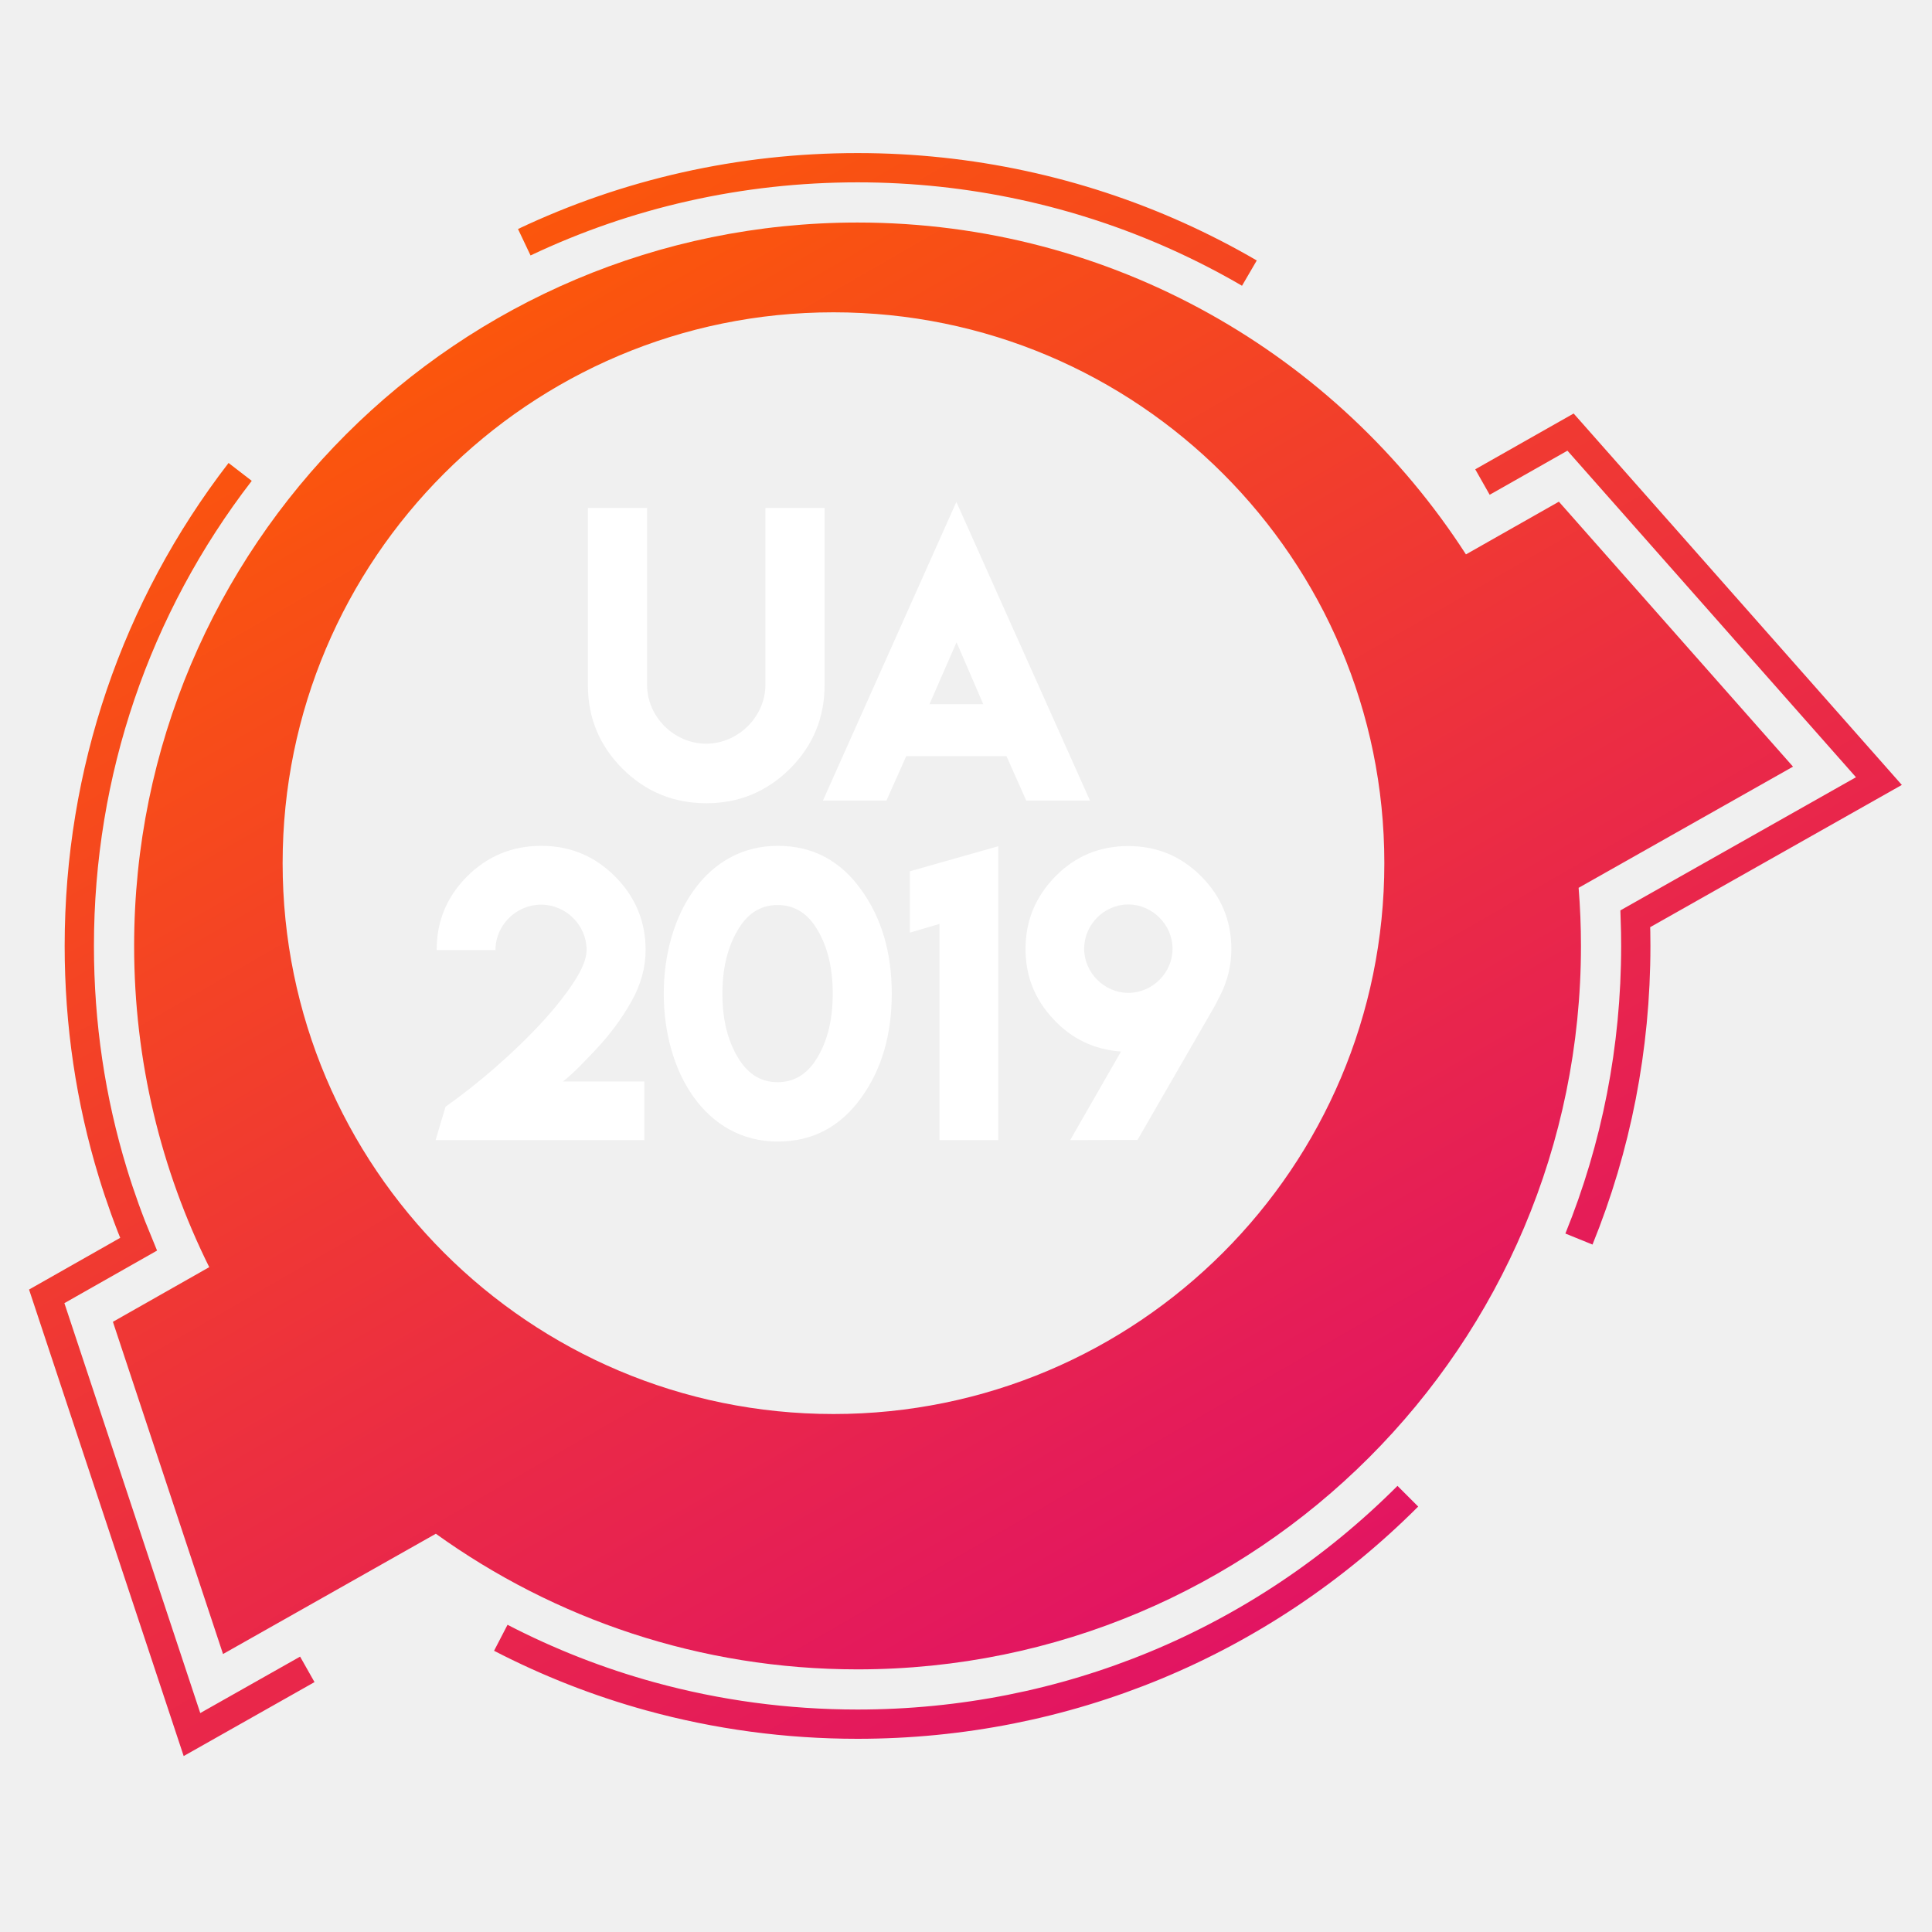
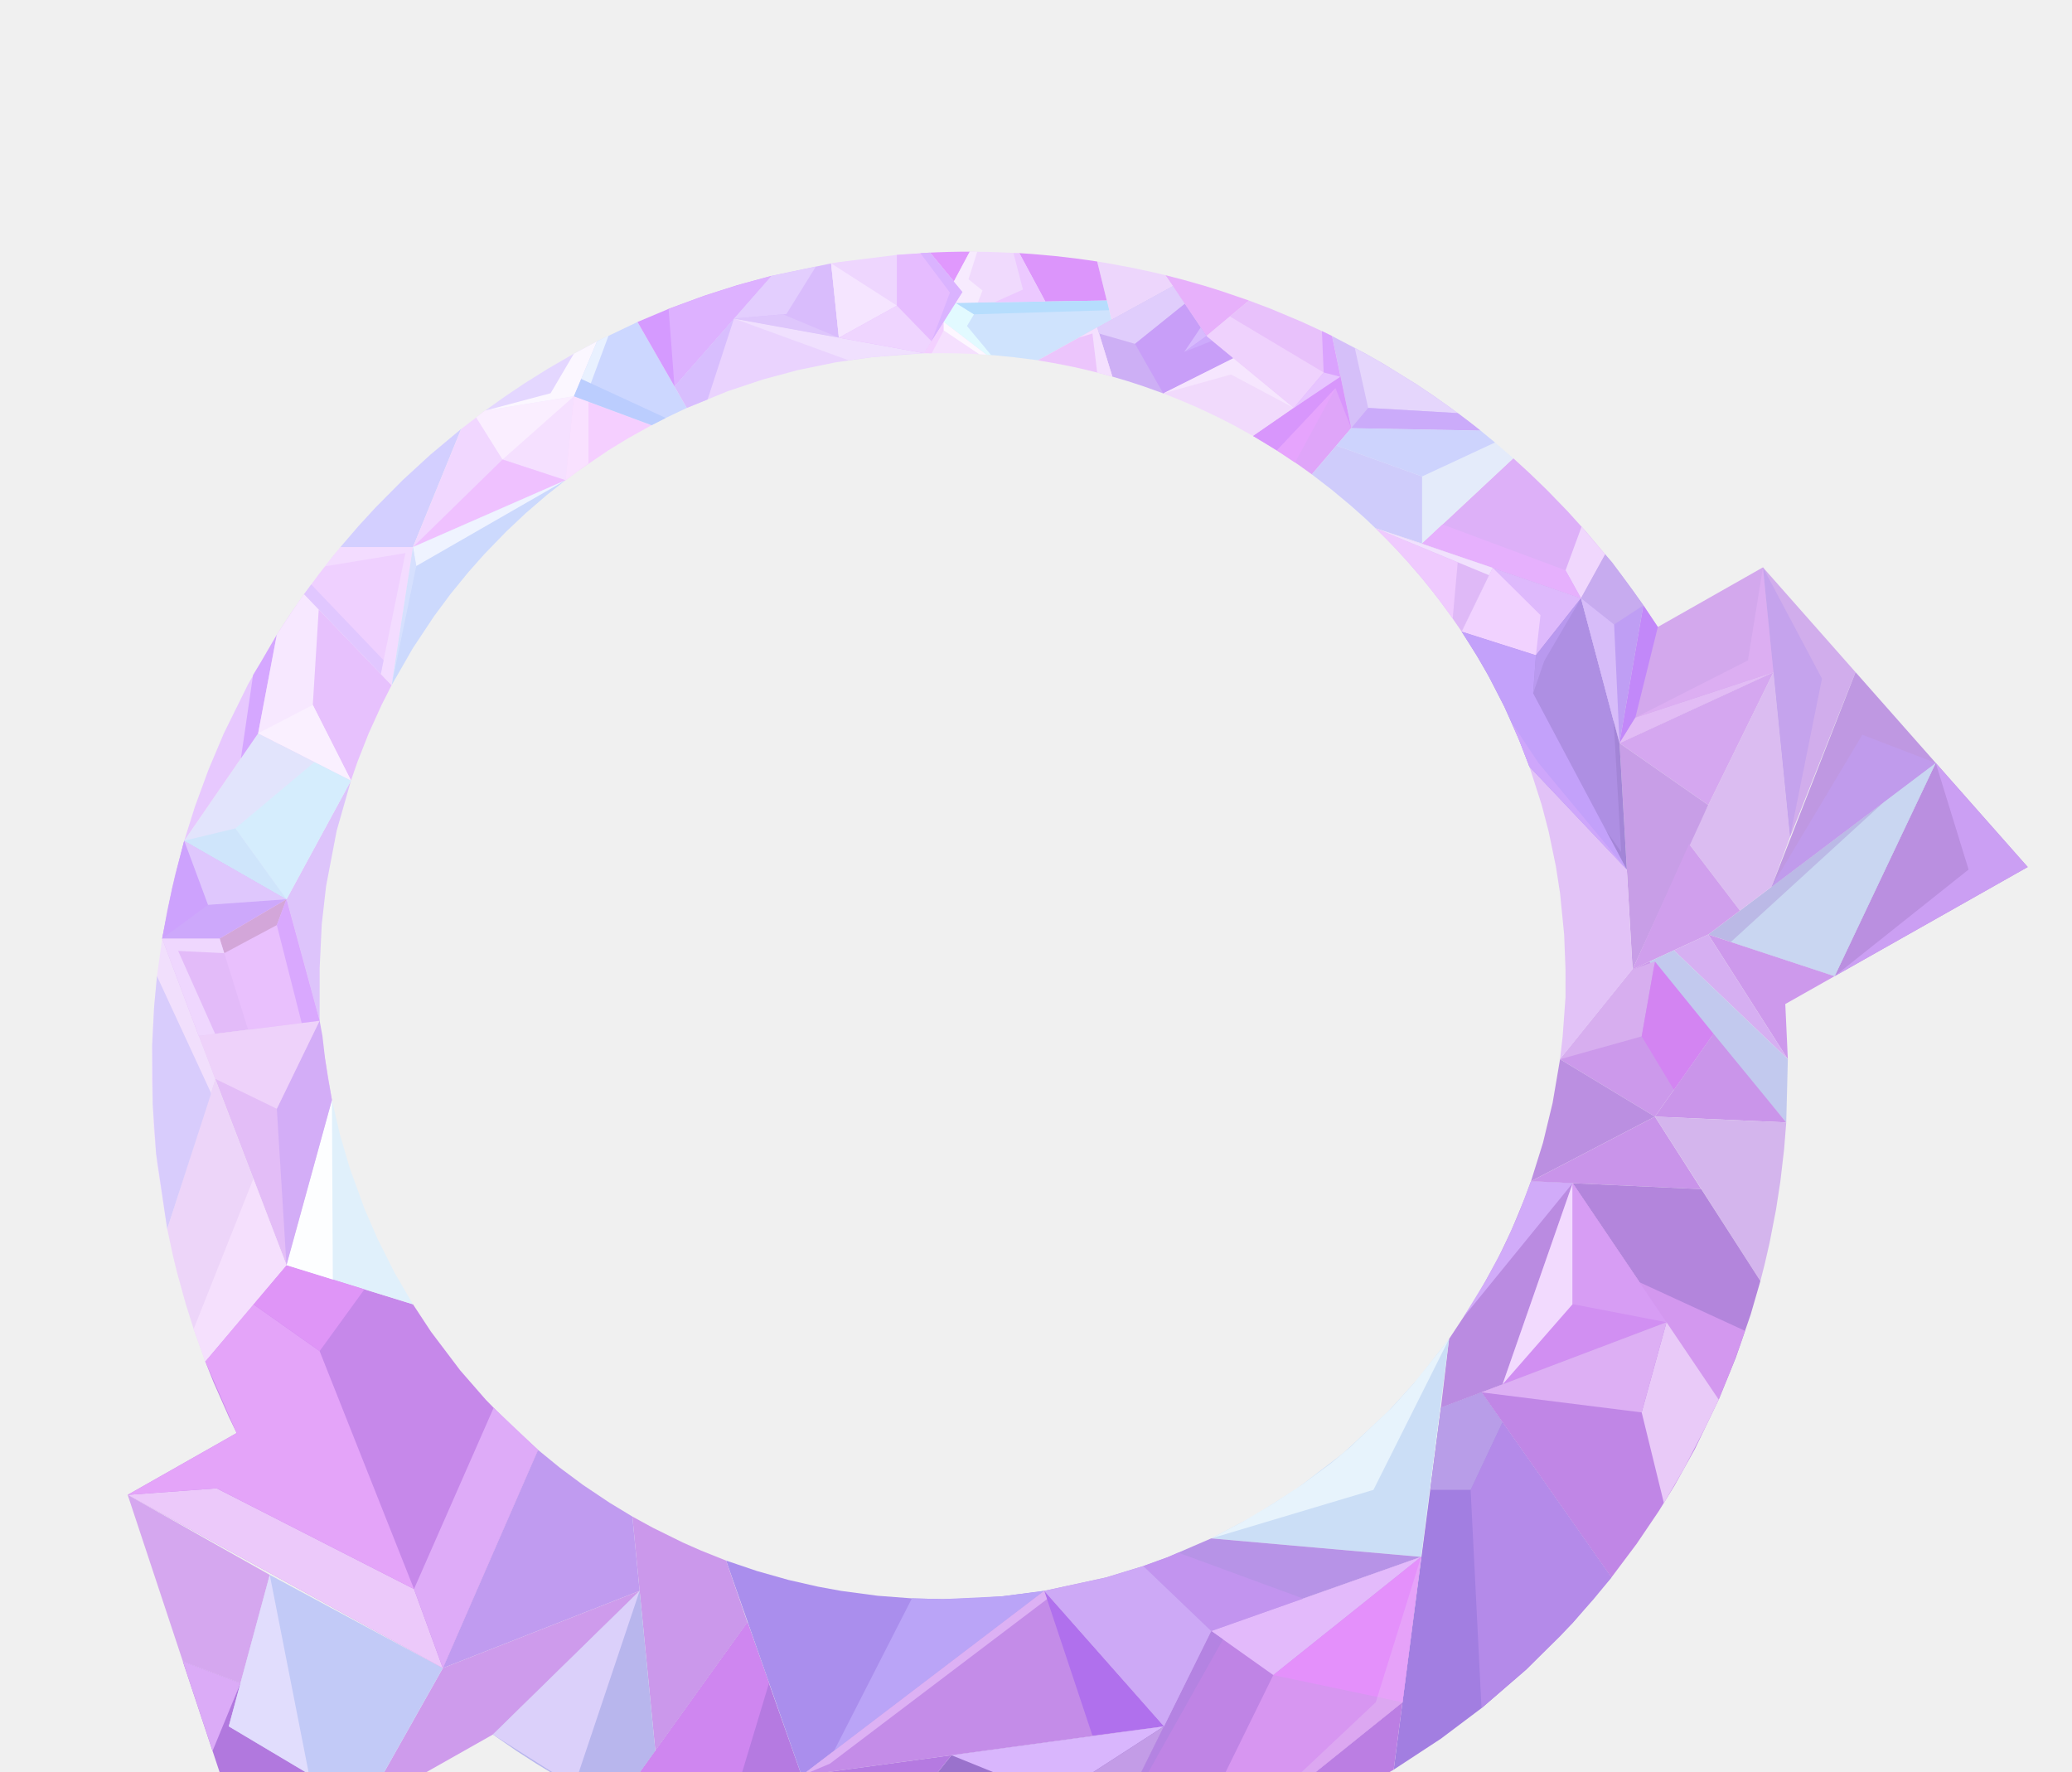
- <svg xmlns="http://www.w3.org/2000/svg" version="1.1" x="0px" y="0px" viewBox="0 0 660 660" style="enable-background:new 0 0 660 660;" xml:space="preserve">
-   <style type="text/css">
- 	.st1{fill:#FFFFFF;}
- 	.st3{fill:url(#SVGID_1_);}
- 	.st4{fill:none;stroke:url(#SVGID_2_);stroke-width:10;stroke-miterlimit:10;}
- </style>
-   <g id="Logo_UA">
-     <g id="Forme_intérieure">
-       <linearGradient id="SVGID_1_" gradientUnits="userSpaceOnUse" x1="168.803" y1="109.416" x2="415.975" y2="537.53">
-         <stop offset="0" style="stop-color:#FB560C" />
-         <stop offset="1" style="stop-color:#E21562" />
-       </linearGradient>
-       <path class="st3" d="M612.52,261.9l-79.98-90.52l-31.75,18.01C456.8,121.18,380.15,76.02,292.95,76.02    c-136.49,0-247.13,110.64-247.13,247.13c0,39.42,9.24,76.67,25.66,109.73l-32.91,18.67l37.62,113.49l72.7-41.09    c40.56,29.15,90.3,46.33,144.06,46.33c136.49,0,247.13-110.64,247.13-247.13c0-6.68-0.27-13.31-0.8-19.86L612.52,261.9z     M284.73,483.05c-103.93,0-188.18-84.25-188.18-188.18s84.25-188.18,188.18-188.18s188.18,84.25,188.18,188.18    S388.66,483.05,284.73,483.05z" />
-     </g>
-     <g id="Ligne_extérieure">
-       <linearGradient id="SVGID_2_" gradientUnits="userSpaceOnUse" x1="157.342" y1="89.56" x2="427.875" y2="558.136">
-         <stop offset="0" style="stop-color:#FB560C" />
-         <stop offset="1" style="stop-color:#E21562" />
-       </linearGradient>
-       <path class="st4" d="M506.43,164.67l30.09-17.06l38.97,44.1l66.37,75.12l-83.21,47.03c0.11,3.11,0.16,6.22,0.16,9.29    c0,34.89-6.67,68.75-19.42,100.13 M179.1,82.75c35.13-16.67,73.82-25.46,113.86-25.46c38.38,0,75.49,8.16,109.25,23.35    c8.42,3.79,16.63,8.01,24.6,12.66 M104.98,570.28l-39.4,22.27l-15.07-45.46L15.96,442.85l31.38-17.8    c-3.33-8-6.26-16.12-8.78-24.36c-7.62-24.94-11.47-50.89-11.47-77.55c0-59.34,19.31-115.7,54.95-161.93 M480.94,511.13    C430.73,561.35,363.97,589,292.95,589c-24.21,0-47.96-3.22-70.79-9.5c-17.65-4.86-34.75-11.55-51.08-20.01" />
-     </g>
-   </g>
-   <g id="Calque_10">
-     <g>
-       <path class="st1" d="M261.47,233.97v-60.46h20.22v60.52c0,11.16-3.95,20.69-11.84,28.59c-7.94,7.85-17.45,11.78-28.53,11.78    c-11.2,0-20.75-3.93-28.65-11.78c-7.9-7.9-11.84-17.43-11.84-28.59v-60.52h20.22v60.46c0,10.9,9.23,20.09,20.22,20.09    C252.14,254.07,261.47,244.81,261.47,233.97z" />
-       <path class="st1" d="M326.71,171.47l45.64,102.01h-21.77l-6.76-15.19h-34.23l-6.76,15.19h-21.7L326.71,171.47z M335.89,240.55    l-9.12-21.15l-9.24,21.15H335.89z" />
-       <path class="st1" d="M169.26,324.55h-20.09c0-9.84,3.47-18.23,10.42-25.18c6.99-6.94,15.42-10.42,25.3-10.42    c9.84,0,18.23,3.47,25.18,10.42c6.99,6.99,10.48,15.38,10.48,25.18c0,5.95-1.61,11.8-4.84,17.55s-7.26,11.2-12.09,16.37    c-3.75,3.92-7.04,7.56-11.29,10.98h27.78v20.03H148.8l3.41-11.41c11.15-7.84,23.61-18.71,32.68-28.56    c4.59-4.98,8.32-9.67,11.19-14.08c2.87-4.4,4.31-8.03,4.31-10.88c0-8.56-7.07-15.5-15.56-15.5    C176.31,309.05,169.26,316.05,169.26,324.55z" />
-       <path class="st1" d="M265.69,288.95c11.91,0,21.44,5.04,28.59,15.13c6.9,9.59,10.36,21.37,10.36,35.35    c0,14.06-3.45,25.88-10.36,35.47c-7.19,10.05-16.72,15.07-28.59,15.07c-24.68,0-38.94-23.67-38.94-50.54    C226.75,312.64,241.09,288.95,265.69,288.95z M265.63,309.17c-5,0-9.1,2.17-12.28,6.51c-4.38,6.24-6.57,14.16-6.57,23.75    c0,9.72,2.19,17.63,6.57,23.75c3.18,4.34,7.28,6.51,12.28,6.51c5.04,0,9.16-2.17,12.34-6.51c4.34-6.08,6.51-13.99,6.51-23.75    c0-9.67-2.17-17.59-6.51-23.75C274.79,311.34,270.67,309.17,265.63,309.17z" />
-       <path class="st1" d="M341.03,289.08v100.4h-20.09v-73.86l-10.11,2.98v-20.96L341.03,289.08z" />
-       <path class="st1" d="M365.59,389.48l17.36-30.26c-9.18-0.66-16.89-4.36-23.13-11.1c-6.33-6.74-9.49-14.72-9.49-23.94    c0-9.63,3.43-17.92,10.29-24.87c6.78-6.86,15.05-10.29,24.8-10.29c9.72,0,18,3.43,24.87,10.29c6.9,6.9,10.36,15.19,10.36,24.87    c0,5.62-1.3,10.98-3.91,16.06c-0.62,1.11-1.57,3.14-2.11,4.03l-26.04,45.14L365.59,389.48z M385.43,339.18    c8.28,0,15.13-6.86,15.13-15.07c0-8.2-6.89-15.13-15.13-15.13c-8.3,0-15.07,6.95-15.07,15.13    C370.37,332.26,377.2,339.15,385.43,339.18z" />
-     </g>
-   </g>
+ <svg xmlns="http://www.w3.org/2000/svg" view-box="0 0 660 660" width="100%" height="100%">
+   <linear-gradient id="A" gradient-units="userSpaceOnUse" x1="649.684" y1="326.093" x2="9.923" y2="326.093">
+     <stop offset="0" stop-color="#9c78cc" />
+     <stop offset="1" stop-color="#edcffe" />
+   </linear-gradient>
+   <path d="M506.43,164.67l30.09-17.06l38.97,44.1l66.37,75.12l-83.21,47.03c0.11,3.11,0.16,6.22,0.16,9.29c0,34.89-6.67,68.75-19.42,100.13 M179.1,82.75c35.13-16.67,73.82-25.46,113.86-25.46c38.38,0,75.49,8.16,109.25,23.35c8.42,3.79,16.63,8.01,24.6,12.66 M104.98,570.28l-39.4,22.27l-15.07-45.46L15.96,442.85l31.38-17.8c-3.33-8-6.26-16.12-8.78-24.36c-7.62-24.94-11.47-50.89-11.47-77.55c0-59.34,19.31-115.7,54.95-161.93 M480.94,511.13C430.73,561.35,363.97,589,292.95,589c-24.21,0-47.96-3.22-70.79-9.5c-17.65-4.86-34.75-11.55-51.08-20.01" fill="none" stroke="url(#A)" stroke-width="10" stroke-miterlimit="10" />
+   <linear-gradient id="B" gradient-units="userSpaceOnUse" x1="612.515" y1="323.147" x2="38.569" y2="323.147">
+     <stop offset="0" stop-color="#9c78cc" />
+     <stop offset="1" stop-color="#edcffe" />
+   </linear-gradient>
+   <path d="M612.52 261.9l-79.98-90.52-31.75 18.01C456.8 121.18 380.15 76.02 292.95 76.02c-136.49 0-247.13 110.64-247.13 247.13 0 39.42 9.24 76.67 25.66 109.73l-32.91 18.67 37.62 113.49 72.7-41.09c40.56 29.15 90.3 46.33 144.06 46.33 136.49 0 247.13-110.64 247.13-247.13a246.33 246.33 0 0 0-.8-19.86l73.24-41.39zM284.73 483.05c-103.93 0-188.18-84.25-188.18-188.18s84.25-188.18 188.18-188.18 188.18 84.25 188.18 188.18-84.25 188.18-188.18 188.18z" fill="url(#B)" />
+   <linear-gradient id="C" gradient-units="userSpaceOnUse" x1="37.965" y1="323.147" x2="613.299" y2="323.147">
+     <stop offset="0" stop-color="#9c78cc" />
+     <stop offset="1" stop-color="#edcffe" />
+   </linear-gradient>
+   <path d="M612.52,261.9l-79.98-90.52l-31.75,18.01C456.8,121.18,380.15,76.02,292.95,76.02c-136.49,0-247.13,110.64-247.13,247.13c0,39.42,9.24,76.67,25.66,109.73l-32.91,18.67l37.62,113.49l72.7-41.09c40.56,29.15,90.3,46.33,144.06,46.33c136.49,0,247.13-110.64,247.13-247.13c0-6.68-0.27-13.31-0.8-19.86L612.52,261.9zM284.73,483.05c-103.93,0-188.18-84.25-188.18-188.18s84.25-188.18,188.18-188.18s188.18,84.25,188.18,188.18S388.66,483.05,284.73,483.05z" fill="none" stroke="url(#C)" stroke-miterlimit="10" />
+   <path d="M584.73 230.45l-30.54 64.42 58.33-32.97z" fill="#ba8fe0" />
+   <path d="M584.73 230.45l-30.54 64.42-38.17-12.58z" fill="#bbb9e6" />
+   <path d="M532.54 171.38l27.97 31.66-19.79 49.82z" fill="#d1adec" />
+   <path d="M535.72 203.04l-25.48 51.92 15.35 20.11 9.54-7.19 5.59-15.02z" fill="#dbbcf1" />
+   <path d="M496.43 182.86l-7.21 41.62 46.5-21.44-3.18-31.66-31.75 18.01z" fill="#d3a8ed" />
+   <path d="M535.72 203.04l-19.7 40.14-26.8-18.7z" fill="#d5a7f0" />
+   <path d="M516.02 243.18l-26.8-18.7 3.94 68.32z" fill="#c89ee7" />
+   <path d="M584.73 230.45l-24.22-27.41-25.38 64.84z" fill="#bf98e2" />
+   <path d="M525.59 275.07l-15.35-20.11-17.08 37.84 22.86-10.51z" fill="#d09fed" />
+   <path d="M554.19 294.87l-14.9 8.42.77 16.67-24.04-37.67z" fill="#cd99ec" />
+   <path d="M498.3 290.44l19.3 21.81-17.69 25.05-28.66-17.34 21.91-27.16z" fill="#cc99eb" />
+   <path d="M516.02 282.29l24.04 37.67-34.42-32.89z" fill="#d6aff2" />
+   <path d="M498.3 290.44l7.34-3.37 34.42 32.89-.48 19.1z" fill="#c2c9ee" />
+   <path d="M499.91 337.3l-37.44 19.52 3.63-11.63 2.9-12.01 2.25-13.22z" fill="#bb8fe1" />
+   <path d="M539.58 339.06l-21.98-26.81-17.69 25.05z" fill="#ca95ea" />
+   <path d="M462.47 356.82l37.44-19.52 14.01 21.9z" fill="#c994ea" />
+   <path d="M499.91 337.3l31.86 49.65 1.31-5.14 1.48-6.46 1.94-10.02 1.31-8.51 1.13-9.73.64-8.03z" fill="#d4b5ed" />
+   <path d="M513.92 359.2l-38.86-1.79 44.12 65.36 5.17-12.67 4.49-13.04 2.93-10.11z" fill="#b385dc" />
+   <path d="M447.53 420.59l39.22 55.93-11.69 13.7-14 14.07-13.53 11.69-12.27 9.23-14.26 9.35 14.26-109.32z" fill="#a27ee1" />
+   <path d="M475.06 357.41l28.35 42-68.15 25.83 2.46-20.77 8.08-12.25 6.46-11.56 4.29-8.95 3.98-9.58 1.94-5.31z" fill="#ba8be1" />
+   <path d="M503.41 399.41l15.77 23.36-7.18 14.91-6.19 11.11-4.76 7.71-6.65 9.83-7.65 10.19-39.22-55.93z" fill="#c086e6" />
+   <path d="M437.72 404.47l-9.36 11.99-9.1 9.97-13.45 12.49-13.95 10.68-13.52 8.55-12.46 6.55 63.4 5.59" fill="#cbdef6" />
+   <path d="M429.28 470.29l-5.62 43.91-55.12 44.3-11.35 3.35-14.13 3.35-14.37 2.51 37.19-75.02z" fill="#bf84e5" />
+   <path d="M423.66 514.2L421 534.56l-9.15 5.29-6.87 3.64-8.23 4-12.88 5.53-4.43 1.7-10.9 3.78z" fill="#bb7ee3" />
+   <path d="M429.28 470.29l-63.4-5.59-13.11 5.67-7.4 2.69-11.32 3.46-18.61 4.03 36.17 40.93 14.27-28.79z" fill="#b793e7" />
+   <path d="M351.61 521.48l-64.19 8.72-30.21 37.51 14.58 1.67 9.5.62 10.09.28h13.03l11.03-1.01 13.25-1.56z" fill="#9a72cc" />
+   <path d="M475.06 357.41l-33.04 40.54 6.72-11 5.4-10.07 4.4-9.76 3.93-10.3z" fill="#d1abf9" />
+   <path d="M494.42 386.95l24.76 35.82 2.15-5.27 1.52-3.72 2.74-7.27 1.55-4.5z" fill="#d398ef" />
+   <path d="M429.28 470.29l-44.65 35.7-27.44 55.86 4.07-1.2 7.28-2.15 55.12-44.3z" fill="#d796f1" />
+   <path d="M447.53 515.98l-3.29-65.94 9.63-20.41 32.88 46.89-5.36 6.53-6.33 7.17-3.81 4.05-10.19 10.02-7.19 6.21z" fill="#b48ae9" />
+   <path d="M447.53 420.59l6.34 9.04-9.63 20.41h-12.21l3.23-24.8z" fill="#b89de8" />
+   <path d="M315.44 480.55l36.17 40.93-109.46 14.87z" fill="#c48ce8" />
+   <path d="M287.42 530.2l-30.21 37.51-14.51-2.55-7.33-1.63-6.89-1.75-5.45-1.54-5.81-1.79-8.72-2.99-6.44-2.44-9.96-4.2-6.32-2.94 40.02-55.79 16.35 46.26z" fill="#b57ae1" />
+   <path d="M315.44 480.55l-12.46 1.62-9.47.67-8.78.21-9.26-.23-10.39-.79-11.07-1.48-6.97-1.28-8.9-2.03-9.5-2.69-9.31-3.15 22.82 64.95z" fill="#aa8eed" />
+   <path d="M219.33 471.4l-7.59-3.03-5.48-2.42-9.16-4.52-6.08-3.33 6.94 70.8 27.84-38.81z" fill="#cb98eb" />
+   <path d="M185.78 545.88l-5.65-2.82-6.68-3.56-5.52-3.15-6.06-3.69-5.83-3.76-7.15-4.95 44.33-43.4 4.74 48.35z" fill="#b8b6ed" />
+   <path d="M191.02 458.1l-6.8-4.12-8.06-5.39-7.06-5.25-6.58-5.38-28.75 65.92 59.45-23.33z" fill="#c09bf0" />
+   <path d="M193.22 480.55l-44.33 43.4-38.8 21.93 23.68-42z" fill="#ce9bec" />
+   <path d="M133.77 503.88l-52.28-28.16-12.38 45.76 40.98 24.4z" fill="#c2caf7" />
+   <path d="M110.09 545.88l-33.9 19.16-20.94-63.15 17.39 6.56-3.53 13.03z" fill="#b178de" />
+   <path d="M72.64 508.45l8.85-32.73-42.92-24.17 16.68 50.34z" fill="#d5a7ef" />
+   <path d="M133.77 503.88l28.75-65.92-8.73-7.95-7.02-7.17-7.76-8.9-8.81-11.66-5.45-8.29-38.21-11.82L62 411.22l2.49 6.27 4.62 10.46 2.37 4.93-32.91 18.67z" fill="#c688ea" />
+   <path d="M133.77 503.88L125.06 480l-59.62-30.42-26.87 1.97z" fill="#ecc9fa" />
+   <path d="M133.77 503.88L125.06 480l24.06-54.76 13.4 12.72z" fill="#deabf8" />
+   <path d="M86.54 382.17l13.73-49.89 2.41 10.42 2.98 10.16 4.43 12.22 3.94 9.09 5.13 10.22 5.59 9.6z" fill="#e0f0fb" />
+   <path d="M86.54 382.17l-26.51-69.25 36.52-4.59v3.21l1.66 8.42 2.06 12.32z" fill="#e3bdf7" />
+   <path d="M64.99 325.87l-14.48 45.34 1.73 8.08 1.23 5.06 2.67 9.64 2.36 7.46 3.5 9.77 24.54-29.05z" fill="#edd5f9" />
+   <path d="M125.06 480l-28.51-71.87-20.01-14.14L62 411.22l9.48 21.66-32.91 18.67 26.87-1.97z" fill="#e4a4f9" />
+   <path d="M96.55 408.13l13.54-18.67-23.55-7.29-10 11.82z" fill="#df95f7" />
+   <path d="M81.49 475.72l11.83 60.18-24.21-14.42z" fill="#e1ddfd" />
+   <path d="M72.64 508.45l-8.43 20.45-8.96-27.01z" fill="#dbabf7" />
+   <path d="M193.22 480.55l-19.77 58.95-24.56-15.55z" fill="#dbd0fa" />
+   <path d="M76.54 356.06L58.5 401.45l3.5 9.77 24.54-29.05z" fill="#f5e0fd" />
+   <path d="M232.29 508.45l-15.07 50-15.16-5.43-9.96-4.2-6.32-2.94 40.02-55.79z" fill="#cf86f0" />
+   <path d="M275.47 482.82l-23.53 46.08 63.5-48.35-12.46 1.62-18.25.88z" fill="#baa4f7" />
+   <path d="M315.44 480.55L330 524.27l21.61-2.79z" fill="#b070ed" />
+   <path d="M414.89 450.04l-49.01 14.66 9.39-4.94 9.3-5.55 8.66-5.67 8.57-6.33 5.82-4.83 6.17-5.87 6.64-6.27 6.62-7.34 7.68-9.6 2.99-3.83z" fill="#e7f3fc" />
+   <path d="M503.41 399.41l-28.35-42-21.19 60.78z" fill="#d18ff2" />
+   <path d="M315.44 480.55l.84 2.5-65.57 49.69-8.56 3.61z" fill="#ddb1f4" />
+   <path d="M569.15 242.21l-46.3 42.33 31.34 10.33 30.54-64.42z" fill="#c9d6f1" />
+   <path d="M584.73 230.45l9.93 32.21-40.47 32.21 58.33-32.97z" fill="#cb9ff3" />
+   <path d="M475.06 357.41v36.53l-21.19 24.25z" fill="#f2dafe" />
+   <path d="M475.06 357.41v36.53l28.35 5.47z" fill="#d79df4" />
+   <path d="M503.41 399.41l-7.5 27.24 6.71 27.38 6.08-10.42 6.54-12.65 3.94-8.19z" fill="#e9caf8" />
+   <path d="M495.91 426.65l-48.38-6.06 55.88-21.18z" fill="#ddaff4" />
+   <path d="M499.91 290.44l-4 22.62-24.66 6.9 21.91-27.16z" fill="#d7aeef" />
+   <path d="M495.91 313.06l9.73 16.12 11.96-16.93-17.69-21.81z" fill="#d384f2" />
+   <path d="M351.61 521.48l-33.02 21.35-31.17-12.63z" fill="#d9b6fd" />
+   <path d="M318.59 542.83L281.29 570l10.09.28h13.03l14.18-1.38 10.1-1.19 22.92-46.23z" fill="#c39ce7" />
+   <path d="M384.63 505.99l-18.75-13.3 63.4-22.4z" fill="#e3bafb" />
+   <path d="M384.63 505.99l39.03 8.21 5.62-43.91z" fill="#e490fb" />
+   <path d="M429.28 470.29l-13.7 43.91-47.04 44.3 55.12-44.3z" opacity=".23" fill="#eddff4" />
+   <path d="M365.88 492.69l3.55 2.52-40.74 72.5z" fill="#b483e2" />
+   <path d="M345.37 473.06l20.51 19.63 27.78-9.81-37.75-13.87-3.14 1.36-2.84 1.03z" fill="#c294ef" />
+   <path d="M315.44 480.55l6.49-1.41 5.25-1.13 6.87-1.49 8.27-2.53 3.05-.93 20.51 19.63-14.27 28.79z" fill="#cda9f6" />
+   <path d="M100.27 332.28l.27 54.22-14-4.33z" fill="#fdfeff" />
+   <path d="M64.99 325.87l-16-42.34-1.57 11.34-.92 9.83-.5 9.16-.16 12.01.57 14.56 1.02 11.01 3.08 19.77z" fill="#f1dffc" />
+   <path d="M96.55 308.33l-36.52 4.59-11.04-29.39 1.52-8.49 2.4-10.87 2.74-10.22 30.89 17.69z" fill="#e3bbf9" />
+   <path d="M96.55 308.33l.01-15.91.63-13.21 1.31-11.53 3.19-16.7 4.34-15.23-19.49 35.89z" fill="#ddc4fb" />
+   <path d="M86.54 271.64l19.49-35.89-28.05-14.25-22.33 32.45z" fill="#e2e4fc" />
+   <path d="M55.65 253.95l3.23-10.28L63 232.45l4.63-10.95L75 206.57l8.62-14.83-5.64 29.76z" fill="#e7c8fe" />
+   <path d="M77.98 221.5l5.64-29.76 3.6-5.55 4.63-6.71 26.45 27.49-3.03 5.97-3.89 8.56-3.35 8.49-2 5.76z" fill="#e7c1fd" />
+   <path d="M118.3 206.97l6.45-41.72h-21.91l-2.57 3.14-3.99 5.1-4.43 5.99z" fill="#efd0ff" />
+   <path d="M170.84 145.06l-5.71 4.51-6.34 5.47-5.8 5.45-6.74 6.96-4.74 5.35-5.45 6.68-4.92 6.63-6.39 9.62-6.45 11.24 6.45-41.72z" fill="#ccd9fd" />
+   <path d="M124.75 165.25h-21.91l5.46-6.35 5.15-5.61 8.16-8.23 8.37-7.69 9.33-7.8z" fill="#d3cfff" />
+   <path d="M124.75 165.25l14.56-35.68 7.21-5.51 26.84-4.36-2.52 25.36z" fill="#f1d7ff" />
+   <path d="M196.85 128.43l-23.49-8.73-2.52 25.36 3.47-2.59 9.53-6.48 5.91-3.61z" fill="#f5cfff" />
+   <path d="M173.36 119.7l6.99-16.6-6.99 3.73-7.89 4.57-6.82 4.26-6.02 4.04-6.11 4.36z" fill="#e4d7ff" />
+   <path d="M173.36 119.7l6.99-16.6 12.22-5.84 14.91 25.96-6.38 3.03-4.25 2.18z" fill="#ccd7ff" />
+   <path d="M192.57 97.26l11.17 19.45 29.32-33.38-10.44 2.84-9.8 3.13-10.85 4z" fill="#d59aff" />
+   <path d="M203.74 116.71l3.74 6.51 12.29-5.02 10.8-3.6 10.45-2.81 11.6-2.37 10.68-1.52 15.85-1.21-57.43-10.45z" fill="#ead3fe" />
+   <path d="M221.72 96.24L253.4 102l-2.34-22.44-18 3.77z" fill="#d9bcfc" />
+   <path d="M251.06 79.56L253.4 102l25.75 4.69 11.62-18.48-9.83-11.9-10.03.68-17.51 2.18z" fill="#eed6fe" />
+   <path d="M493.16 292.8l-1.74-30.14L462 231.58l3.72 11.6 2.1 8.05 2.16 10.4 1.27 8.16 1.24 12.5.41 10.51.01 8.32-.87 11.94-.79 6.9z" fill="#e2c2f7" />
+   <path d="M491.42 262.66L462 231.58l-3.26-8.47-4.2-9.43-4.71-9.18-3.78-6.57-4.51-7.13 9.36-19.28 26.68 9.17 11.64 43.79z" fill="#ae8fe3" />
+   <path d="M441.54 190.8l22.42 7.13 13.62-17.24-26.68-9.17z" fill="#deb9fc" />
+   <path d="M477.58 180.69l7.3-13.23 4.34 5.5 3.94 5.29 3.27 4.61-7.21 41.62z" fill="#bf9ef4" />
+   <path d="M484.88 167.46l-5.91-7.01-5.44-6.01-6.16-6.36-5.37-5.19-4.87-4.46-27.56 25.75 48.01 16.51z" fill="#ddb0f8" />
+   <path d="M450.9 171.52l-35.39-11.96 3.54 3.51 3.08 3.21 3.2 3.52 4.24 4.92 2.83 3.49 2.6 3.37 3.04 4.15 3.5 5.07z" fill="#dfb9f7" />
+   <path d="M429.57 164.18l-14.06-4.62-4.33-4.06-2.65-2.35-2.98-2.56-2.58-2.12-3.38-2.67-3.31-2.5 11.89-13.97 39.05.74 4.85 3.99 5.06 4.37z" fill="#e4ebfa" />
+   <path d="M402.36 101.5l5.81 27.83 39.05.74-3.74-2.93-5.19-3.88-5.05-3.59-5.34-3.59-10.11-6.26-5.51-3.13z" fill="#d5bff9" />
+   <path d="M378.53 131.7l4.44 2.63 4.44 2.82 4.91 3.31 3.96 2.84 11.89-13.97-3.3-15.83z" fill="#dfa5f9" />
+   <path d="M377.28 90.78l-12.83 10.72 26.35 21.72 14.07-9.72-2.51-12-3.04-1.48-6.04-2.79-9.35-3.93z" fill="#e8c1fb" />
+   <path d="M390.8 123.22l-18.22-15.02-21.2 10.63 4.32 1.7 6.28 2.69 6.38 3.02 4.2 2.16 5.97 3.3z" fill="#f1dafc" />
+   <path d="M336.01 113.76l4.63 1.37 4.83 1.58 5.91 2.12 21.2-10.63-8.13-6.7-10.16-15.13-22.86 12.54z" fill="#cdaff5" />
+   <path d="M377.28 90.78l-8.36-2.86-4.96-1.55-6.47-1.84-5.49-1.42 12.45 18.39z" fill="#e7b0fb" />
+   <path d="M352 83.11l-3.53-.83-6.14-1.33-7.46-1.39-3.44-.57 4.32 17.55 18.54-10.17z" fill="#edd6fc" />
+   <path d="M335.75 96.54l-22.19 12.28-7.22-.9-4.72-.48-3.65-.29-12.9-9.89 3.63-5.76 45.63-.72z" fill="#cfe3fd" />
+   <path d="M336.01 113.76l-3.6-.98-4.16-1.03-3.96-.9-2.96-.6-3.5-.66-3.2-.54-1.07-.23 17.87-9.91z" fill="#ecc5fc" />
+   <path d="M297.97 107.15l-2.39-.16-3.06-.14-3.28-.11-4.51-.05-3.29.03-2.29-.03 5.92-9.43z" fill="#f5e0fe" />
+   <path d="M288.7 91.5l2.07-3.29-2.63-3.18 4.81-9.01 5.46.06 5.96.23 3.53.15 7.86 14.61z" fill="#f0dafd" />
+   <path d="M280.94 76.31l2.18-.1 3.29-.11 3.82-.07 2.72-.01-4.81 9.01z" fill="#e098fd" />
+   <path d="M307.9 76.46l3.82.26 7.1.63 5.97.7 3.85.53 2.79.41 2.9 11.79-18.57.29z" fill="#dc95fb" />
+   <path d="M96.55 308.33l-12.93 26.6 2.92 47.24 13.73-49.89-1.18-6.41-.88-5.91-.81-7.04z" fill="#d3adf7" />
+   <path d="M83.62 334.93l-18.63-9.06-4.96-12.95 36.52-4.59z" fill="#eed2fa" />
+   <path d="M86.54 271.64l-20.18 11.89H48.99l3.04-15.38 3.62-14.2z" fill="#cda8fb" />
+   <path d="M66.36 283.53l8.59 27.51 21.6-2.71-10.01-36.69z" fill="#e9c0fd" />
+   <path d="M86.54 271.64l-2.92 7.8-15.89 8.49-1.37-4.4z" fill="#d3a6d9" />
+   <path d="M86.54 271.64l-2.92 7.8 7.51 29.57 5.42-.68z" fill="#d9a8fe" />
+   <path d="M67.73 287.93l-1.37-4.4H48.99l11.04 29.39 4.96-.62-11.17-25.06z" fill="#efd7fe" />
+   <path d="M63.67 330l-16.25-35.13-.85 9.18-.6 11.77.17 17.75 1.01 14.85 3.36 22.79 13.16-40.56" fill="#d8ccfc" />
+   <path d="M55.65 253.95l-2.24 8.76-2.32 10.19-2.1 10.63 13.85-10.2z" fill="#cda2fd" />
+   <path d="M86.54 271.64l-23.7 1.69-7.19-19.38z" fill="#dfc7fd" />
+   <path d="M95.04 230.17l-23.95 20.07 15.45 21.4 19.49-35.89z" fill="#d5edfd" />
+   <path d="M71.09 250.24l-15.44 3.71 30.89 17.69z" fill="#cfe5fb" />
+   <path d="M72.77 229.07l3.68-25.17 2.41-3.97 4.76-8.19-5.64 29.76z" fill="#d5a7ff" />
+   <path d="M96.28 184.09l-1.79 28.85 11.54 22.81-28.05-14.25 5.64-29.76 2.92-4.5 3.54-5.26 1.77-2.5z" fill="#f7e8ff" />
+   <path d="M94.49 212.94l-16.51 8.56 28.05 14.25z" fill="#faf0ff" />
+   <path d="M98.14 171.08l4.7-5.83h21.91l-6.45 41.72-3.27-3.4 7.43-36.49z" opacity=".53" fill="#f7e6ff" />
+   <path d="M91.85 179.48l2.17-2.93 21.85 22.88-.84 4.14z" fill="#e1c7ff" />
+   <path d="M170.84 145.06l-19.03-6.26-7.96-12.7 2.67-2.04 26.84-4.36z" fill="#f5e0ff" />
+   <path d="M151.81 138.8l-27.06 26.45 46.09-20.19z" fill="#efc1ff" />
+   <path d="M173.36 119.7l-21.55 19.1-7.96-12.7 2.67-2.04z" fill="#faeeff" />
+   <path d="M177.77 121.33v18.69l-3.46 2.45-3.47 2.59 2.52-25.36z" fill="#f9e1ff" />
+   <path d="M173.36 106.83l-7.03 11.95-19.81 5.28 26.84-4.36 6.99-16.6z" fill="#fbf7ff" />
+   <path d="M124.75 165.25l1 5.73 45.09-25.92z" fill="#eff3ff" />
+   <path d="M124.75 165.25l1 5.73-7.45 35.99z" opacity=".45" fill="#e2e9fe" />
+   <path d="M201.97 93.3l2.72-1 6.13-2.26 6.81-2.27 6.66-2.06 8.77-2.38-29.32 33.38z" fill="#ddb1ff" />
+   <path d="M221.72 96.24l-7.97 24.42-6.27 2.56-3.74-6.51z" fill="#d8befe" />
+   <path d="M221.72 96.24l34.58 12.58 7-.92 7.61-.71 8.24-.5z" fill="#f0e0fe" />
+   <path d="M246.45 80.52l-8.89 14.33-15.84 1.39 11.34-12.91z" fill="#e3cefe" />
+   <path d="M236.51 94.95l-14.79 1.29L253.4 102z" fill="#dec6fc" />
+   <path d="M175.57 114.45l-2.21 5.25 23.49 8.73 4.25-2.18z" fill="#bbcdfe" />
+   <path d="M178.47 115.79l5.37-14.44-3.49 1.75-4.78 11.35z" fill="#e9f1ff" />
+   <path d="M270.91 76.99l3.65-.25 6.38-.43 9.83 11.9-11.62 18.48L253.4 102l17.51-9.7z" fill="#e6bcff" />
+   <path d="M270.91 92.3l-19.85-12.74L253.4 102z" fill="#f5e5ff" />
+   <path d="M270.91 92.3l10.49 10.8-2.25 3.59L253.4 102z" fill="#efd5ff" />
+   <path d="M278.01 76.46l8.94 11.92-5.55 14.72 9.37-14.89-9.83-11.9z" fill="#dab3ff" />
+   <path d="M288.7 91.5l5.52 3.45-2.12 3.52 7.28 8.77-1.41-.09-12.9-9.89z" fill="#e2faff" />
+   <path d="M294.22 94.95l40.83-1.25-.72-2.92-45.63.72z" fill="#b6ddfd" />
+   <path d="M295.2 76.04l-2.64 8.32 4.24 3.41-1.43 3.62-6.67.11 2.07-3.29-2.63-3.18 4.81-9.01z" fill="#f7ebfe" />
+   <path d="M306.15 76.46l2.86 11-8.59 3.85 15.34-.24-7.86-14.61z" fill="#ecc9ff" />
+   <path d="M281.44 106.72l3.63-6.92v-2.54l-5.92 9.43z" fill="#f3d0ff" />
+   <path d="M285.07 99.8l10.74 7.21 2.16.14-12.9-9.89z" fill="#fdf7ff" />
+   <path d="M325.91 101.99l4.09-1.25 1.43 11.8 1.37.35 1.84.46 1.37.41-4.58-14.85z" fill="#f4e0fe" />
+   <path d="M357.88 91.79l-15.02 12.08-10.86-3.12-.57-1.84 22.86-12.54z" fill="#e0cdfc" />
+   <path d="M342.86 103.87l8.52 14.96 21.2-10.63-8.13-6.7-6.57-9.71z" fill="#c89ef8" />
+   <path d="M362.71 98.91l-4.99 7.42 6.73-4.83z" fill="#d7bafd" />
+   <path d="M364.45 101.5l-6.73 4.83 8.44-3.42z" fill="#cdaafc" />
+   <path d="M351.38 118.83l20.48-5.71 18.94 10.1-18.22-15.02z" fill="#f6e6fe" />
+   <path d="M408.17 129.33l-4.74-12.08-17.72 18.82-7.18-4.37 26.34-18.2z" fill="#d896fc" />
+   <path d="M399.32 100.02l.52 12.49-9.04 10.71 14.07-9.72-2.51-12z" fill="#daa3fe" />
+   <path d="M399.84 112.51l-28.32-16.92-7.07 5.91 26.35 21.72z" fill="#efd2fd" />
+   <path d="M399.84 112.51l5.03 1.3-14.07 9.41z" fill="#e7c4ff" />
+   <path d="M403.43 117.25l-12.24 22.45-5.48-3.63z" fill="#e6a4fd" />
+   <path d="M409.24 105.09l4.05 18.13 27.08 1.57-4.94-3.56-6.62-4.53-7.28-4.56-6.02-3.62z" fill="#e5d6fc" />
+   <path d="M413.29 123.22l-5.12 6.11 39.05.74-3.16-2.48-3.69-2.8z" fill="#cbabfa" />
+   <path d="M403.69 134.59l25.88 9.33 22.02-10.25-4.37-3.6-39.05-.74z" fill="#cdd3fd" />
+   <path d="M429.57 143.92v20.26l-14.06-4.62-2.91-2.79-4.43-3.94-5.81-4.85-6.08-4.68 7.41-8.71z" fill="#cfccfb" />
+   <path d="M477.76 159.08l-4.85 13.2 4.67 8.41 7.3-13.23z" fill="#f0d7fd" />
+   <path d="M472.91 172.28l-37.17-13.87-6.17 5.77 48.01 16.51z" fill="#e6b0fd" />
+   <path d="M415.51 159.56l1.78 1.77 2.25 2.26 2.21 2.3 2.81 3.07 2.14 2.39 2.87 3.37 2.26 2.8 2.18 2.78 2.74 3.66 2.07 2.84 1.52-16.92z" fill="#efcafe" />
+   <path d="M415.51 159.56l34.3 14.2 1.09-2.24z" fill="#f1e1fd" />
+   <path d="M450.9 171.52l14.44 14.29-1.38 12.12-22.42-7.13z" fill="#f1d2ff" />
+   <path d="M477.58 180.69l10 7.95 8.85-5.78-5.01-6.98-4.42-6-2.12-2.42z" fill="#c7abef" />
+   <path d="M487.58 188.64l1.64 35.84-11.64-43.79z" fill="#d7bcf9" />
+   <path d="M463.96 197.93l-.84 11.5 28.3 53.23L462 231.58l-3.26-8.47-2.22-4.99-2.28-5.02-2.88-5.62-2.34-4.44-2.48-4.25-2.71-4.37-2.29-3.62z" fill="#c3a1fa" />
+   <path d="M477.58 180.69l-11.1 18.95-3.36 9.79.84-11.5z" fill="#b999ef" />
+   <path d="M485.16 250.89l4.56 6.46-2.28-39.56 1.78 6.69 2.2 38.18z" opacity=".34" fill="#8d72be" />
+   <path d="M500.79 189.39L494 216.77l-4.78 7.71 7.21-41.62z" fill="#c288f9" />
+   <path d="M535.72 203.04L494 216.77l-4.78 7.71z" fill="#e2bcf5" />
+   <path d="M456.52 218.12l8.21 12.33 26.69 32.21L462 231.58l-2.44-6.35z" fill="#cea6fb" />
+   <path d="M532.54 171.38l-4.53 28.11L494 216.77l41.72-13.73z" fill="#dcaef2" />
+   <path d="M532.54 171.38l17.83 33.61-9.65 47.87z" fill="#c5a3ed" />
+   <path d="M562.56 221.96l-27.43 45.92 49.6-37.43z" fill="#c09bec" />
</svg>
